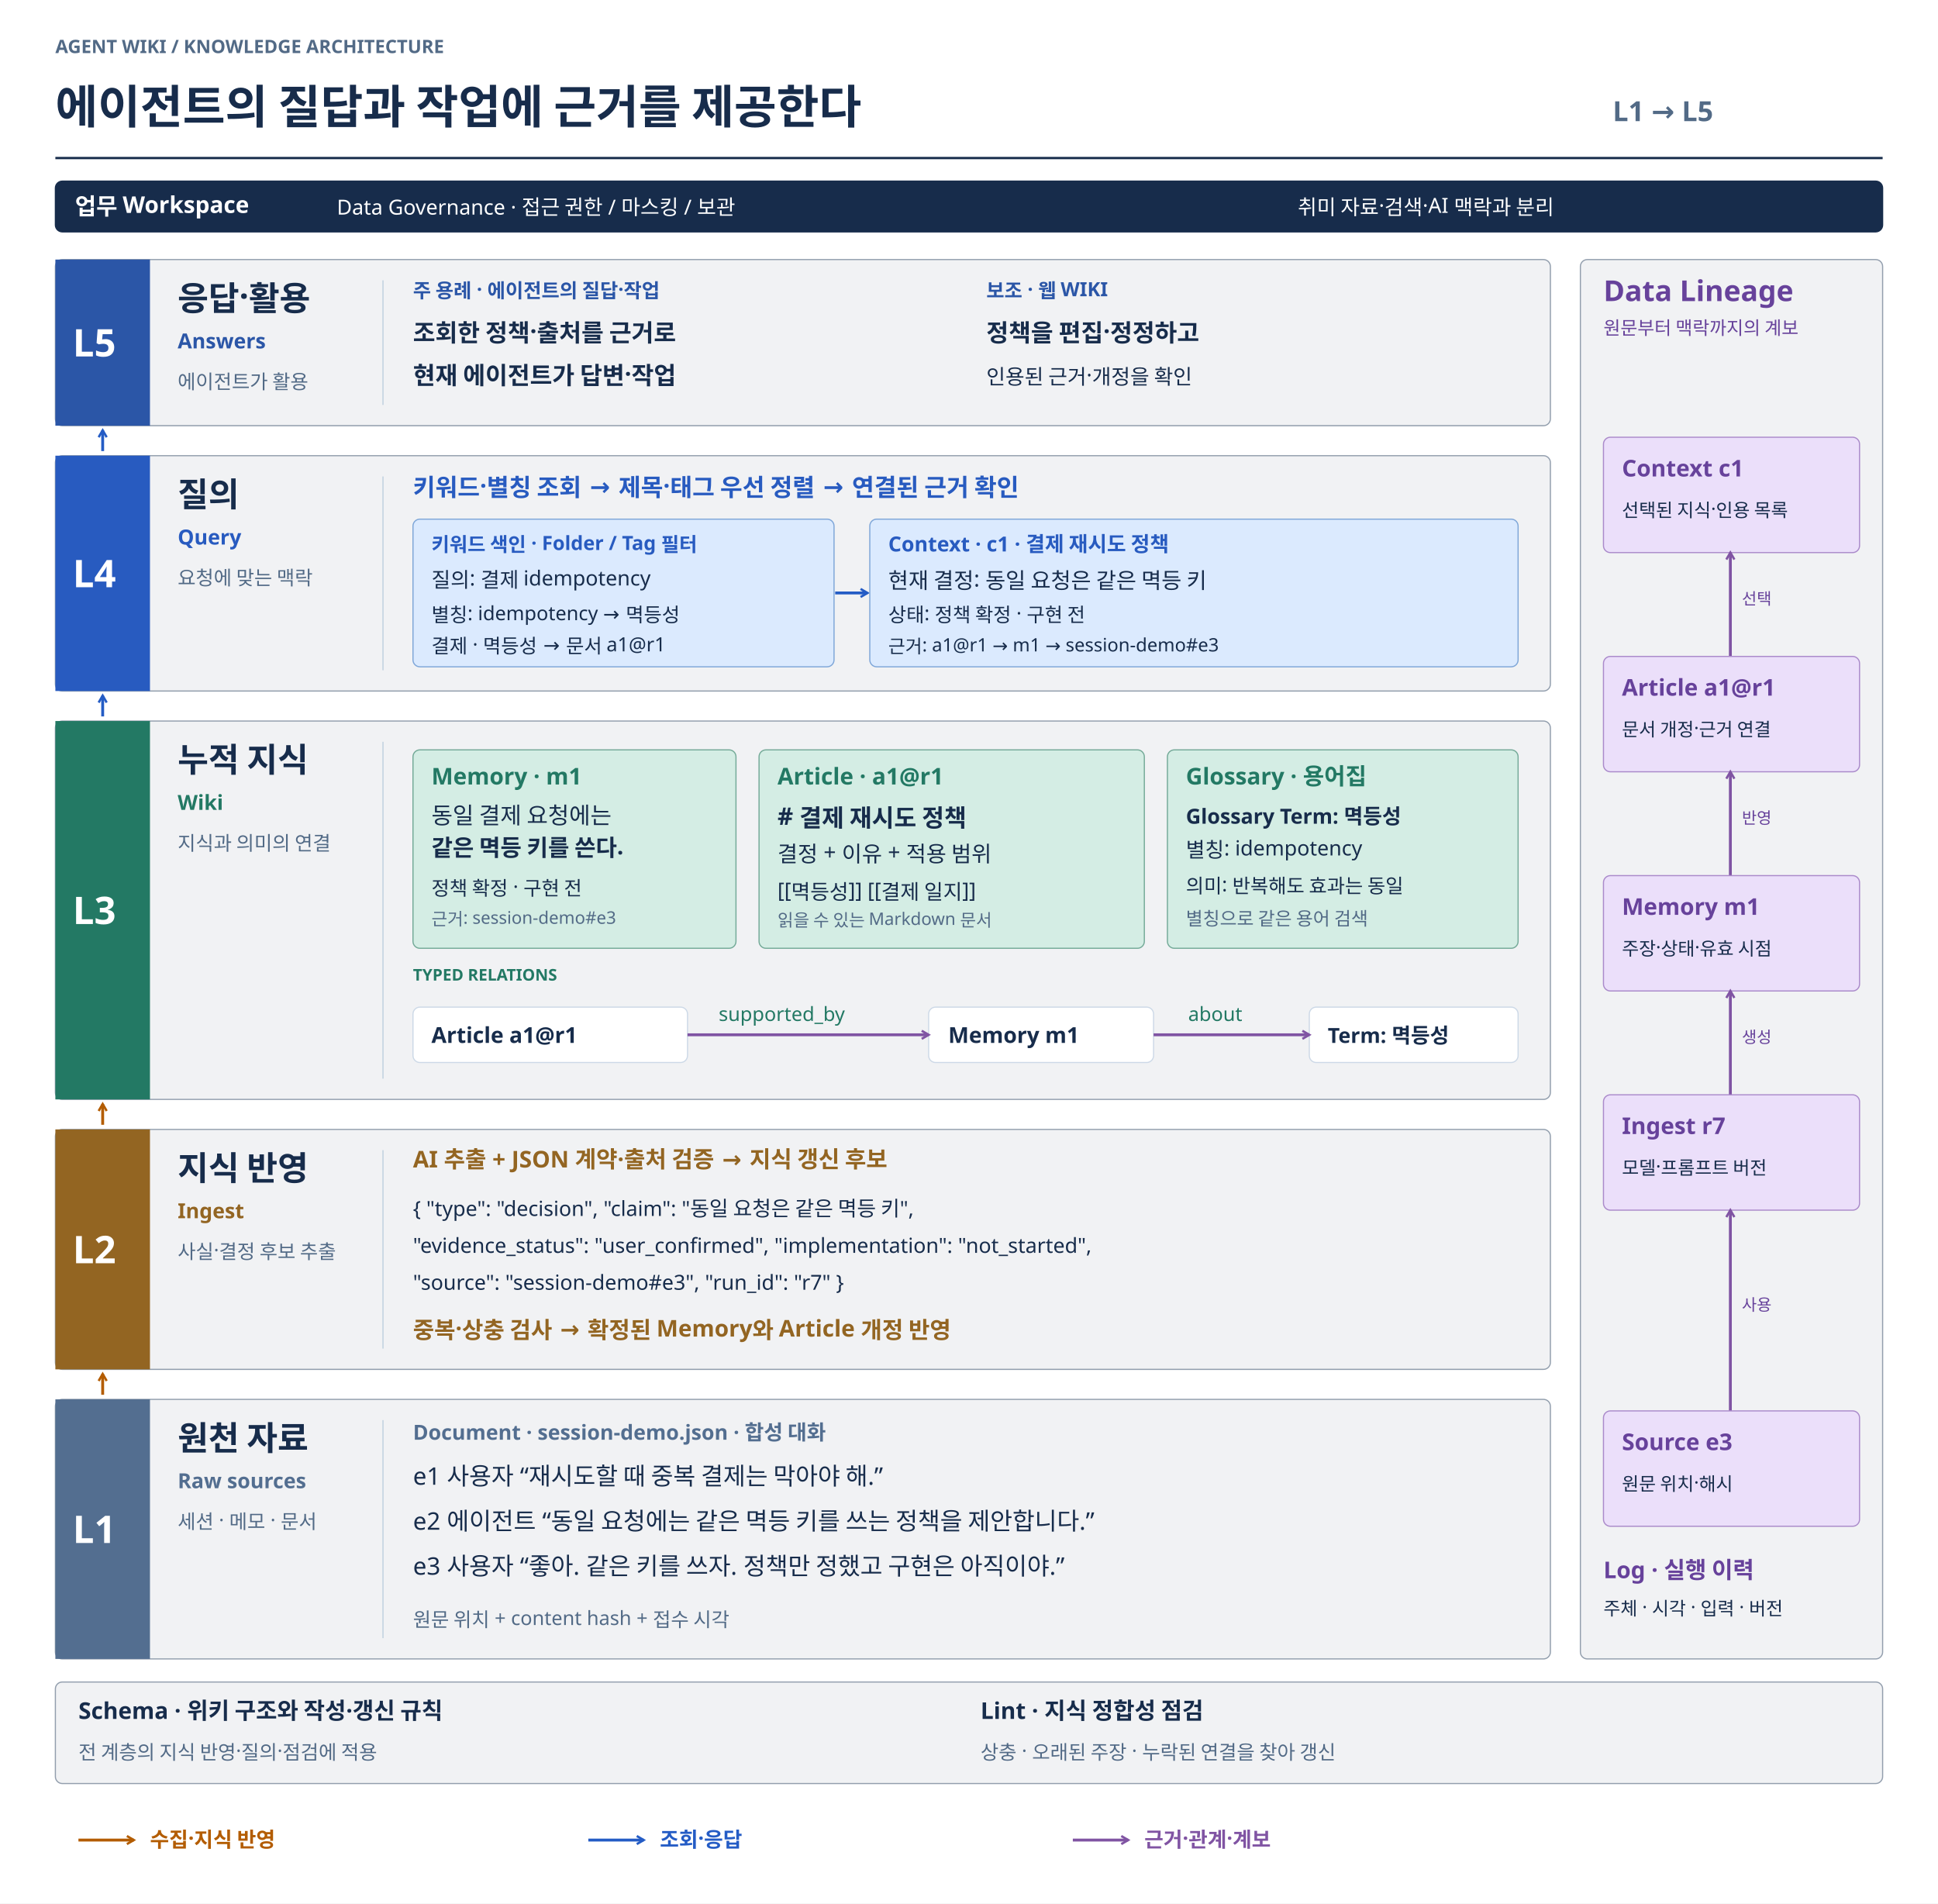
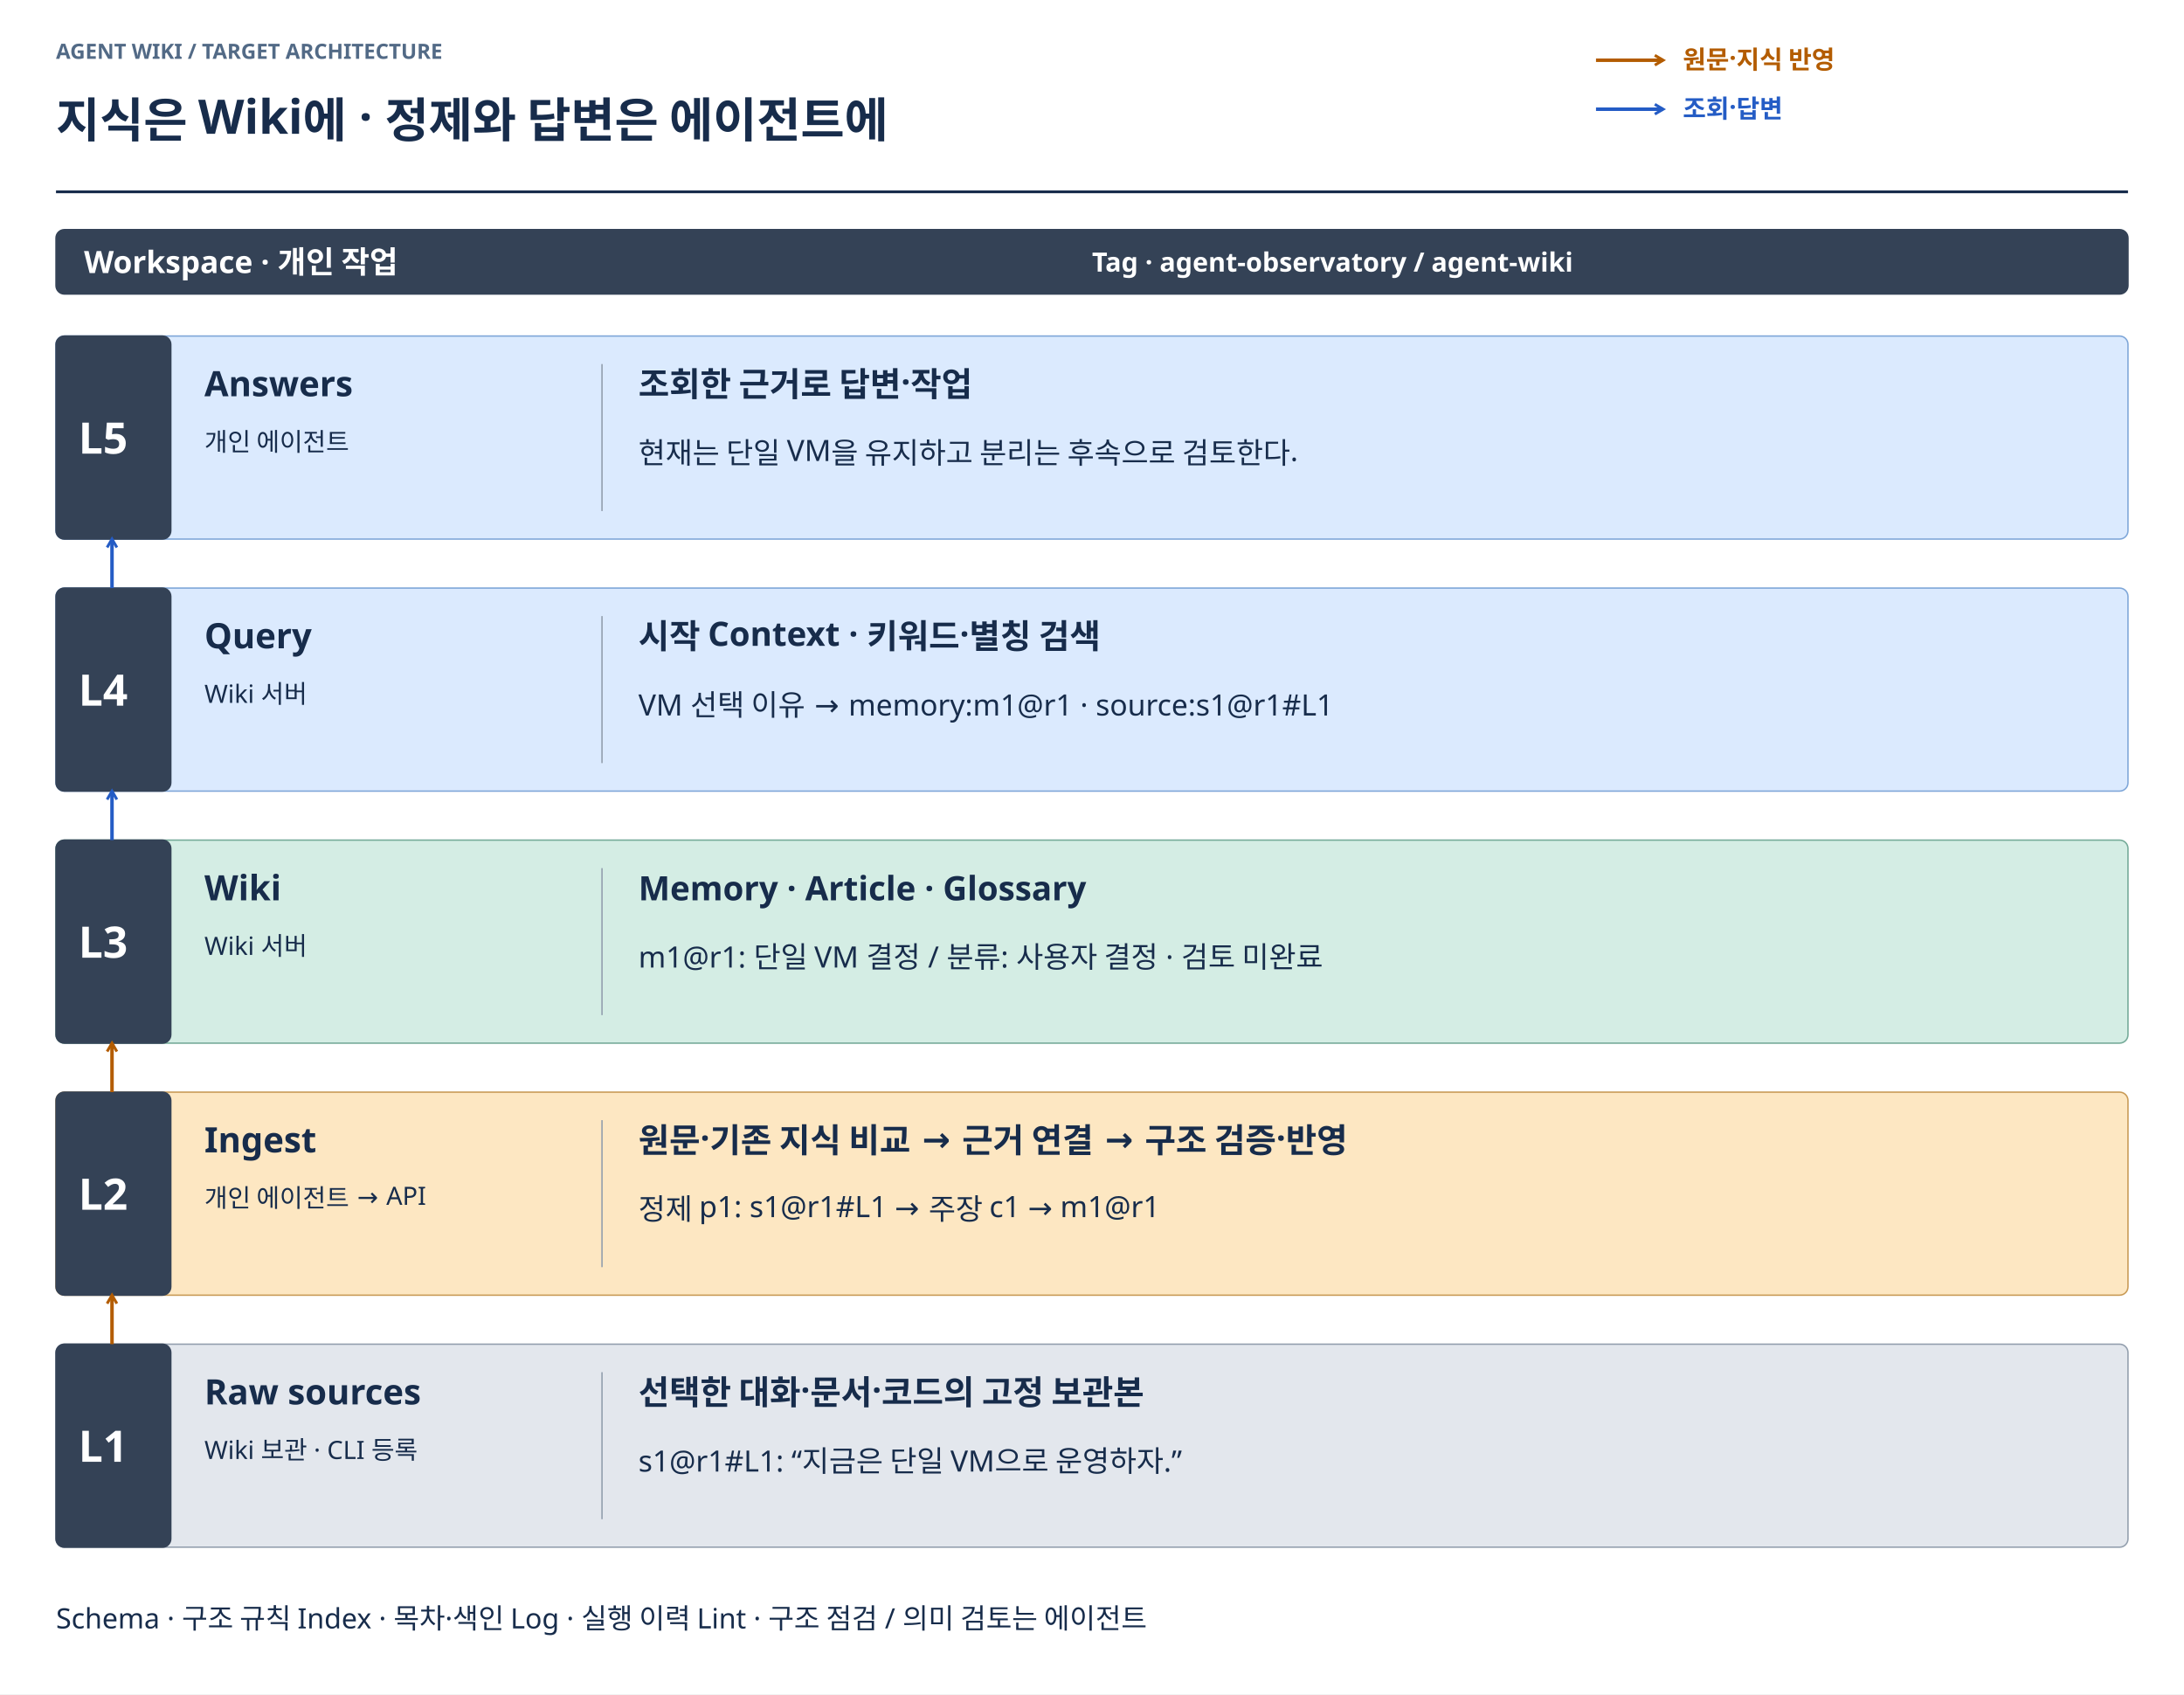
- <svg xmlns="http://www.w3.org/2000/svg" width="1680" height="1650" viewBox="0 0 1680 1650" role="img" aria-labelledby="title desc">
+ <svg xmlns="http://www.w3.org/2000/svg" width="1560" height="1210" viewBox="0 0 1560 1210" role="img" aria-labelledby="title desc">
  <defs>
-     <marker id="arrow" markerWidth="9" markerHeight="9" refX="7" refY="4.5" orient="auto" markerUnits="userSpaceOnUse">
-       <path d="M1 1 L7 4.5 L1 8" fill="none" stroke="#59769B" stroke-width="1.8" />
-     </marker>
    <marker id="arrow-ingest" markerWidth="9" markerHeight="9" refX="7" refY="4.5" orient="auto-start-reverse" markerUnits="userSpaceOnUse">
      <path d="M1 1 L7 4.5 L1 8" fill="none" stroke="#B35C00" stroke-width="2" />
    </marker>
    <marker id="arrow-query" markerWidth="9" markerHeight="9" refX="7" refY="4.5" orient="auto-start-reverse" markerUnits="userSpaceOnUse">
      <path d="M1 1 L7 4.5 L1 8" fill="none" stroke="#245CC5" stroke-width="2" />
    </marker>
    <marker id="arrow-ops" markerWidth="9" markerHeight="9" refX="7" refY="4.5" orient="auto-start-reverse" markerUnits="userSpaceOnUse">
      <path d="M1 1 L7 4.5 L1 8" fill="none" stroke="#68778B" stroke-width="2" />
    </marker>
    <marker id="arrow-relation" markerWidth="9" markerHeight="9" refX="7" refY="4.5" orient="auto-start-reverse" markerUnits="userSpaceOnUse">
      <path d="M1 1 L7 4.5 L1 8" fill="none" stroke="#8054A3" stroke-width="2" />
    </marker>
  </defs>
  <g font-family="Noto Sans KR, sans-serif">
-     <rect width="1680" height="1650" fill="#FFFFFF" />
-     <text x="48" y="46" font-size="16" font-weight="700" fill="#526A86">AGENT WIKI / KNOWLEDGE ARCHITECTURE</text>
-     <text x="48" y="107" font-size="40" font-weight="700" fill="#172C4B">에이전트의 질답과 작업에 근거를 제공한다</text>
-     <text x="1398" y="105" font-size="24" font-weight="700" fill="#526A86">L1 → L5</text>
-     <path d="M48 137 H1632" stroke="#172C4B" stroke-width="2" />
-     <rect x="48" y="157" width="1584" height="44" rx="6" fill="#172C4B" stroke="#172C4B" />
-     <text x="65" y="186" font-size="20" font-weight="700" fill="#FFFFFF">업무 Workspace</text>
-     <text x="292" y="186" font-size="18" font-weight="400" fill="#FFFFFF">Data Governance · 접근 권한 / 마스킹 / 보관</text>
-     <text x="1125" y="186" font-size="18" font-weight="400" fill="#FFFFFF">취미 자료·검색·AI 맥락과 분리</text>
-     <rect x="48" y="225" width="1296" height="144" rx="6" fill="#F1F2F4" stroke="#929EAD" />
-     <rect x="48" y="225" width="82" height="144" fill="#2B56A7" />
-     <text x="63" y="309.0" font-size="33" font-weight="700" fill="#FFFFFF">L5</text>
-     <text x="154" y="269" font-size="29" font-weight="700" fill="#172C4B">응답·활용</text>
-     <text x="154" y="302" font-size="18" font-weight="700" fill="#2B56A7">Answers</text>
-     <text x="154" y="337" font-size="17" font-weight="400" fill="#526A86">에이전트가 활용</text>
-     <path d="M332 243 V351" stroke="#BED0DE" />
-     <rect x="48" y="395" width="1296" height="204" rx="6" fill="#F1F2F4" stroke="#929EAD" />
-     <rect x="48" y="395" width="82" height="204" fill="#285BC0" />
-     <text x="63" y="509.0" font-size="33" font-weight="700" fill="#FFFFFF">L4</text>
-     <text x="154" y="439" font-size="29" font-weight="700" fill="#172C4B">질의</text>
-     <text x="154" y="472" font-size="18" font-weight="700" fill="#285BC0">Query</text>
-     <text x="154" y="507" font-size="17" font-weight="400" fill="#526A86">요청에 맞는 맥락</text>
-     <path d="M332 413 V581" stroke="#BED0DE" />
-     <path d="M89 391 V373" fill="none" stroke="#245CC5" stroke-width="2.5" stroke-linejoin="round" marker-end="url(#arrow-query)" />
-     <rect x="48" y="625" width="1296" height="328" rx="6" fill="#F1F2F4" stroke="#929EAD" />
-     <rect x="48" y="625" width="82" height="328" fill="#237964" />
-     <text x="63" y="801.0" font-size="33" font-weight="700" fill="#FFFFFF">L3</text>
-     <text x="154" y="669" font-size="29" font-weight="700" fill="#172C4B">누적 지식</text>
-     <text x="154" y="702" font-size="18" font-weight="700" fill="#237964">Wiki</text>
-     <text x="154" y="737" font-size="17" font-weight="400" fill="#526A86">지식과 의미의 연결</text>
-     <path d="M332 643 V935" stroke="#BED0DE" />
-     <path d="M89 621 V603" fill="none" stroke="#245CC5" stroke-width="2.5" stroke-linejoin="round" marker-end="url(#arrow-query)" />
-     <rect x="48" y="979" width="1296" height="208" rx="6" fill="#F1F2F4" stroke="#929EAD" />
-     <rect x="48" y="979" width="82" height="208" fill="#936522" />
-     <text x="63" y="1095.0" font-size="33" font-weight="700" fill="#FFFFFF">L2</text>
-     <text x="154" y="1023" font-size="29" font-weight="700" fill="#172C4B">지식 반영</text>
-     <text x="154" y="1056" font-size="18" font-weight="700" fill="#936522">Ingest</text>
-     <text x="154" y="1091" font-size="17" font-weight="400" fill="#526A86">사실·결정 후보 추출</text>
-     <path d="M332 997 V1169" stroke="#BED0DE" />
-     <path d="M89 975 V957" fill="none" stroke="#B35C00" stroke-width="2.5" stroke-linejoin="round" marker-end="url(#arrow-ingest)" />
-     <rect x="48" y="1213" width="1296" height="225" rx="6" fill="#F1F2F4" stroke="#929EAD" />
-     <rect x="48" y="1213" width="82" height="225" fill="#536E90" />
-     <text x="63" y="1337.5" font-size="33" font-weight="700" fill="#FFFFFF">L1</text>
-     <text x="154" y="1257" font-size="29" font-weight="700" fill="#172C4B">원천 자료</text>
-     <text x="154" y="1290" font-size="18" font-weight="700" fill="#536E90">Raw sources</text>
-     <text x="154" y="1325" font-size="17" font-weight="400" fill="#526A86">세션 · 메모 · 문서</text>
-     <path d="M332 1231 V1420" stroke="#BED0DE" />
-     <path d="M89 1209 V1191" fill="none" stroke="#B35C00" stroke-width="2.5" stroke-linejoin="round" marker-end="url(#arrow-ingest)" />
-     <text x="358" y="258" font-size="17" font-weight="700" fill="#2B56A7">주 용례 · 에이전트의 질답·작업</text>
-     <text x="358" y="296" font-size="21" font-weight="700" fill="#172C4B">조회한 정책·출처를 근거로</text>
-     <text x="358" y="333" font-size="21" font-weight="700" fill="#172C4B">현재 에이전트가 답변·작업</text>
-     <text x="855" y="258" font-size="17" font-weight="700" fill="#2B56A7">보조 · 웹 WIKI</text>
-     <text x="855" y="296" font-size="21" font-weight="700" fill="#172C4B">정책을 편집·정정하고</text>
-     <text x="855" y="333" font-size="18" font-weight="400" fill="#172C4B">인용된 근거·개정을 확인</text>
-     <text x="358" y="430" font-size="21" font-weight="700" fill="#285BC0">키워드·별칭 조회 → 제목·태그 우선 정렬 → 연결된 근거 확인</text>
-     <rect x="358" y="450" width="365" height="128" rx="6" fill="#DBEAFE" stroke="#7EA6D8" />
-     <text x="374" y="478" font-size="17" font-weight="700" fill="#285BC0">키워드 색인 · Folder / Tag 필터</text>
-     <text x="374" y="509" font-size="18" font-weight="400" fill="#172C4B">질의: 결제 idempotency</text>
-     <text x="374" y="539" font-size="17" font-weight="400" fill="#172C4B">별칭: idempotency → 멱등성</text>
-     <text x="374" y="566" font-size="17" font-weight="400" fill="#172C4B">결제 · 멱등성 → 문서 a1@r1</text>
-     <path d="M724 514 H752" fill="none" stroke="#245CC5" stroke-width="2.5" stroke-linejoin="round" marker-end="url(#arrow-query)" />
-     <rect x="754" y="450" width="562" height="128" rx="6" fill="#DBEAFE" stroke="#7EA6D8" />
-     <text x="770" y="478" font-size="18" font-weight="700" fill="#285BC0">Context · c1 · 결제 재시도 정책</text>
-     <text x="770" y="510" font-size="19" font-weight="400" fill="#172C4B">현재 결정: 동일 요청은 같은 멱등 키</text>
-     <text x="770" y="539" font-size="17" font-weight="400" fill="#172C4B">상태: 정책 확정 · 구현 전</text>
-     <text x="770" y="566" font-size="16" font-weight="400" fill="#172C4B">근거: a1@r1 → m1 → session-demo#e3</text>
-     <rect x="358" y="650" width="280" height="172" rx="6" fill="#D4EDE4" stroke="#74AA98" />
-     <text x="374" y="680" font-size="20" font-weight="700" fill="#237964">Memory · m1</text>
-     <rect x="658" y="650" width="334" height="172" rx="6" fill="#D4EDE4" stroke="#74AA98" />
-     <text x="674" y="680" font-size="20" font-weight="700" fill="#237964">Article · a1@r1</text>
-     <rect x="1012" y="650" width="304" height="172" rx="6" fill="#D4EDE4" stroke="#74AA98" />
-     <text x="1028" y="680" font-size="20" font-weight="700" fill="#237964">Glossary · 용어집</text>
-     <text x="374" y="714" font-size="20" font-weight="400" fill="#172C4B">동일 결제 요청에는</text>
-     <text x="374" y="742" font-size="20" font-weight="700" fill="#172C4B">같은 멱등 키를 쓴다.</text>
-     <text x="374" y="776" font-size="17" font-weight="400" fill="#172C4B">정책 확정 · 구현 전</text>
-     <text x="374" y="802" font-size="15" font-weight="400" fill="#526A86">근거: session-demo#e3</text>
-     <text x="674" y="715" font-size="21" font-weight="700" fill="#172C4B"># 결제 재시도 정책</text>
-     <text x="674" y="747" font-size="19" font-weight="400" fill="#172C4B">결정 + 이유 + 적용 범위</text>
-     <text x="674" y="778" font-size="18" font-weight="400" fill="#172C4B">[[멱등성]]  [[결제 일지]]</text>
-     <text x="674" y="803" font-size="15" font-weight="400" fill="#526A86">읽을 수 있는 Markdown 문서</text>
-     <text x="1028" y="714" font-size="18" font-weight="700" fill="#172C4B">Glossary Term: 멱등성</text>
-     <text x="1028" y="743" font-size="18" font-weight="400" fill="#172C4B">별칭: idempotency</text>
-     <text x="1028" y="774" font-size="17" font-weight="400" fill="#172C4B">의미: 반복해도 효과는 동일</text>
-     <text x="1028" y="802" font-size="16" font-weight="400" fill="#526A86">별칭으로 같은 용어 검색</text>
-     <text x="358" y="850" font-size="14" font-weight="700" fill="#237964">TYPED RELATIONS</text>
-     <rect x="358" y="873" width="238" height="48" rx="6" fill="#FFFFFF" stroke="#CDD9E7" />
-     <text x="374" y="904" font-size="19" font-weight="700" fill="#172C4B">Article a1@r1</text>
-     <rect x="805" y="873" width="195" height="48" rx="6" fill="#FFFFFF" stroke="#CDD9E7" />
-     <text x="822" y="904" font-size="19" font-weight="700" fill="#172C4B">Memory m1</text>
-     <path d="M596 897 H805" fill="none" stroke="#8054A3" stroke-width="2.5" stroke-linejoin="round" marker-end="url(#arrow-relation)" />
-     <text x="623" y="885" font-size="17" font-weight="400" fill="#237964">supported_by</text>
-     <rect x="1135" y="873" width="181" height="48" rx="6" fill="#FFFFFF" stroke="#CDD9E7" />
-     <text x="1151" y="904" font-size="18" font-weight="700" fill="#172C4B">Term: 멱등성</text>
-     <path d="M1000 897 H1135" fill="none" stroke="#8054A3" stroke-width="2.5" stroke-linejoin="round" marker-end="url(#arrow-relation)" />
-     <text x="1030" y="885" font-size="17" font-weight="400" fill="#237964">about</text>
-     <text x="358" y="1012" font-size="20" font-weight="700" fill="#936522">AI 추출 + JSON 계약·출처 검증 → 지식 갱신 후보</text>
-     <text x="358" y="1054" font-size="18" font-weight="400" fill="#172C4B">{ "type": "decision", "claim": "동일 요청은 같은 멱등 키",</text>
-     <text x="358" y="1086" font-size="18" font-weight="400" fill="#172C4B">  "evidence_status": "user_confirmed", "implementation": "not_started",</text>
-     <text x="358" y="1118" font-size="18" font-weight="400" fill="#172C4B">  "source": "session-demo#e3", "run_id": "r7" }</text>
-     <text x="358" y="1160" font-size="20" font-weight="700" fill="#936522">중복·상충 검사 → 확정된 Memory와 Article 개정 반영</text>
-     <text x="358" y="1248" font-size="18" font-weight="700" fill="#536E90">Document · session-demo.json · 합성 대화</text>
-     <text x="358" y="1287" font-size="21" font-weight="400" fill="#172C4B">e1 사용자  “재시도할 때 중복 결제는 막아야 해.”</text>
-     <text x="358" y="1326" font-size="21" font-weight="400" fill="#172C4B">e2 에이전트  “동일 요청에는 같은 멱등 키를 쓰는 정책을 제안합니다.”</text>
-     <text x="358" y="1365" font-size="21" font-weight="400" fill="#172C4B">e3 사용자  “좋아. 같은 키를 쓰자. 정책만 정했고 구현은 아직이야.”</text>
-     <text x="358" y="1410" font-size="17" font-weight="400" fill="#526A86">원문 위치 + content hash + 접수 시각</text>
-     <rect x="1370" y="225" width="262" height="1213" rx="6" fill="#F1F2F4" stroke="#929EAD" />
-     <text x="1390" y="261" font-size="25" font-weight="700" fill="#67429B">Data Lineage</text>
-     <text x="1390" y="290" font-size="16" font-weight="400" fill="#67429B">원문부터 맥락까지의 계보</text>
-     <rect x="1390" y="379" width="222" height="100" rx="6" fill="#EBDFFA" stroke="#AA8ACA" />
-     <text x="1406" y="413" font-size="20" font-weight="700" fill="#67429B">Context c1</text>
-     <text x="1406" y="448" font-size="16" font-weight="400" fill="#172C4B">선택된 지식·인용 목록</text>
-     <path d="M1500 569 V479" fill="none" stroke="#8054A3" stroke-width="2.5" stroke-linejoin="round" marker-end="url(#arrow-relation)" />
-     <text x="1510" y="524.0" font-size="14" font-weight="400" fill="#67429B">선택</text>
-     <rect x="1390" y="569" width="222" height="100" rx="6" fill="#EBDFFA" stroke="#AA8ACA" />
-     <text x="1406" y="603" font-size="20" font-weight="700" fill="#67429B">Article a1@r1</text>
-     <text x="1406" y="638" font-size="16" font-weight="400" fill="#172C4B">문서 개정·근거 연결</text>
-     <path d="M1500 759 V669" fill="none" stroke="#8054A3" stroke-width="2.5" stroke-linejoin="round" marker-end="url(#arrow-relation)" />
-     <text x="1510" y="714.0" font-size="14" font-weight="400" fill="#67429B">반영</text>
-     <rect x="1390" y="759" width="222" height="100" rx="6" fill="#EBDFFA" stroke="#AA8ACA" />
-     <text x="1406" y="793" font-size="20" font-weight="700" fill="#67429B">Memory m1</text>
-     <text x="1406" y="828" font-size="16" font-weight="400" fill="#172C4B">주장·상태·유효 시점</text>
-     <path d="M1500 949 V859" fill="none" stroke="#8054A3" stroke-width="2.5" stroke-linejoin="round" marker-end="url(#arrow-relation)" />
-     <text x="1510" y="904.0" font-size="14" font-weight="400" fill="#67429B">생성</text>
-     <rect x="1390" y="949" width="222" height="100" rx="6" fill="#EBDFFA" stroke="#AA8ACA" />
-     <text x="1406" y="983" font-size="20" font-weight="700" fill="#67429B">Ingest r7</text>
-     <text x="1406" y="1018" font-size="16" font-weight="400" fill="#172C4B">모델·프롬프트 버전</text>
-     <path d="M1500 1223 V1049" fill="none" stroke="#8054A3" stroke-width="2.5" stroke-linejoin="round" marker-end="url(#arrow-relation)" />
-     <text x="1510" y="1136.0" font-size="14" font-weight="400" fill="#67429B">사용</text>
-     <rect x="1390" y="1223" width="222" height="100" rx="6" fill="#EBDFFA" stroke="#AA8ACA" />
-     <text x="1406" y="1257" font-size="20" font-weight="700" fill="#67429B">Source e3</text>
-     <text x="1406" y="1292" font-size="16" font-weight="400" fill="#172C4B">원문 위치·해시</text>
-     <text x="1390" y="1368" font-size="20" font-weight="700" fill="#67429B">Log · 실행 이력</text>
-     <text x="1390" y="1400" font-size="16" font-weight="400" fill="#172C4B">주체 · 시각 · 입력 · 버전</text>
-     <rect x="48" y="1458" width="1584" height="88" rx="6" fill="#F1F2F4" stroke="#929EAD" />
-     <text x="68" y="1490" font-size="20" font-weight="700" fill="#172C4B">Schema · 위키 구조와 작성·갱신 규칙</text>
-     <text x="68" y="1525" font-size="17" font-weight="400" fill="#526A86">전 계층의 지식 반영·질의·점검에 적용</text>
-     <text x="850" y="1490" font-size="20" font-weight="700" fill="#172C4B">Lint · 지식 정합성 점검</text>
-     <text x="850" y="1525" font-size="17" font-weight="400" fill="#526A86">상충 · 오래된 주장 · 누락된 연결을 찾아 갱신</text>
-     <path d="M68 1595 H116" fill="none" stroke="#B35C00" stroke-width="2.5" stroke-linejoin="round" marker-end="url(#arrow-ingest)" />
-     <text x="130" y="1601" font-size="18" font-weight="700" fill="#B35C00">수집·지식 반영</text>
-     <path d="M510 1595 H558" fill="none" stroke="#245CC5" stroke-width="2.5" stroke-linejoin="round" marker-end="url(#arrow-query)" />
-     <text x="572" y="1601" font-size="18" font-weight="700" fill="#245CC5">조회·응답</text>
-     <path d="M930 1595 H978" fill="none" stroke="#8054A3" stroke-width="2.5" stroke-linejoin="round" marker-end="url(#arrow-relation)" />
-     <text x="992" y="1601" font-size="18" font-weight="700" fill="#8054A3">근거·관계·계보</text>
+     <rect width="1560" height="1210" fill="#FFFFFF" />
+     <text x="40" y="42" font-size="15" font-weight="700" fill="#526A86">AGENT WIKI / TARGET ARCHITECTURE</text>
+     <text x="40" y="98" font-size="34" font-weight="700" fill="#172C4B">지식은 Wiki에 · 정제와 답변은 에이전트에</text>
+     <path d="M40 137 H1520" stroke="#172C4B" stroke-width="2" />
+     <path d="M1140 43 H1188" fill="none" stroke="#B35C00" stroke-width="2.5" stroke-linejoin="round" marker-end="url(#arrow-ingest)" />
+     <text x="1202" y="49" font-size="18" font-weight="700" fill="#B35C00">원문·지식 반영</text>
+     <path d="M1140 78 H1188" fill="none" stroke="#245CC5" stroke-width="2.5" stroke-linejoin="round" marker-end="url(#arrow-query)" />
+     <text x="1202" y="84" font-size="18" font-weight="700" fill="#245CC5">조회·답변</text>
+     <rect x="40" y="164" width="1480" height="46" rx="6" fill="#344256" stroke="#344256" />
+     <text x="60" y="195" font-size="22" font-weight="700" fill="#FFFFFF">Workspace · 개인 작업</text>
+     <text x="780" y="194" font-size="19" font-weight="700" fill="#FFFFFF">Tag · agent-observatory / agent-wiki</text>
+     <rect x="40" y="240" width="1480" height="145" rx="6" fill="#DBEAFE" stroke="#7EA6D8" />
+     <rect x="40" y="240" width="82" height="145" rx="6" fill="#344256" stroke="#344256" />
+     <text x="56" y="324" font-size="31" font-weight="700" fill="#FFFFFF">L5</text>
+     <text x="146" y="283" font-size="25" font-weight="700" fill="#172C4B">Answers</text>
+     <text x="146" y="322" font-size="18" font-weight="400" fill="#172C4B">개인 에이전트</text>
+     <path d="M430 260 V365" stroke="#929EAD" />
+     <text x="456" y="283" font-size="24" font-weight="700" fill="#172C4B">조회한 근거로 답변·작업</text>
+     <text x="456" y="331" font-size="21" font-weight="400" fill="#172C4B">현재는 단일 VM을 유지하고 분리는 후속으로 검토한다.</text>
+     <rect x="40" y="420" width="1480" height="145" rx="6" fill="#DBEAFE" stroke="#7EA6D8" />
+     <rect x="40" y="420" width="82" height="145" rx="6" fill="#344256" stroke="#344256" />
+     <text x="56" y="504" font-size="31" font-weight="700" fill="#FFFFFF">L4</text>
+     <text x="146" y="463" font-size="25" font-weight="700" fill="#172C4B">Query</text>
+     <text x="146" y="502" font-size="18" font-weight="400" fill="#172C4B">Wiki 서버</text>
+     <path d="M430 440 V545" stroke="#929EAD" />
+     <text x="456" y="463" font-size="24" font-weight="700" fill="#172C4B">시작 Context · 키워드·별칭 검색</text>
+     <text x="456" y="511" font-size="21" font-weight="400" fill="#172C4B">VM 선택 이유 → memory:m1@r1 · source:s1@r1#L1</text>
+     <path d="M80 420 V385" fill="none" stroke="#245CC5" stroke-width="2.5" stroke-linejoin="round" marker-end="url(#arrow-query)" />
+     <rect x="40" y="600" width="1480" height="145" rx="6" fill="#D4EDE4" stroke="#74AA98" />
+     <rect x="40" y="600" width="82" height="145" rx="6" fill="#344256" stroke="#344256" />
+     <text x="56" y="684" font-size="31" font-weight="700" fill="#FFFFFF">L3</text>
+     <text x="146" y="643" font-size="25" font-weight="700" fill="#172C4B">Wiki</text>
+     <text x="146" y="682" font-size="18" font-weight="400" fill="#172C4B">Wiki 서버</text>
+     <path d="M430 620 V725" stroke="#929EAD" />
+     <text x="456" y="643" font-size="24" font-weight="700" fill="#172C4B">Memory · Article · Glossary</text>
+     <text x="456" y="691" font-size="21" font-weight="400" fill="#172C4B">m1@r1: 단일 VM 결정 / 분류: 사용자 결정 · 검토 미완료</text>
+     <path d="M80 600 V565" fill="none" stroke="#245CC5" stroke-width="2.5" stroke-linejoin="round" marker-end="url(#arrow-query)" />
+     <rect x="40" y="780" width="1480" height="145" rx="6" fill="#FDE7C2" stroke="#C89A55" />
+     <rect x="40" y="780" width="82" height="145" rx="6" fill="#344256" stroke="#344256" />
+     <text x="56" y="864" font-size="31" font-weight="700" fill="#FFFFFF">L2</text>
+     <text x="146" y="823" font-size="25" font-weight="700" fill="#172C4B">Ingest</text>
+     <text x="146" y="862" font-size="18" font-weight="400" fill="#172C4B">개인 에이전트 → API</text>
+     <path d="M430 800 V905" stroke="#929EAD" />
+     <text x="456" y="823" font-size="24" font-weight="700" fill="#172C4B">원문·기존 지식 비교 → 근거 연결 → 구조 검증·반영</text>
+     <text x="456" y="871" font-size="21" font-weight="400" fill="#172C4B">정제 p1: s1@r1#L1 → 주장 c1 → m1@r1</text>
+     <path d="M80 780 V745" fill="none" stroke="#B35C00" stroke-width="2.5" stroke-linejoin="round" marker-end="url(#arrow-ingest)" />
+     <rect x="40" y="960" width="1480" height="145" rx="6" fill="#E3E7ED" stroke="#929EAD" />
+     <rect x="40" y="960" width="82" height="145" rx="6" fill="#344256" stroke="#344256" />
+     <text x="56" y="1044" font-size="31" font-weight="700" fill="#FFFFFF">L1</text>
+     <text x="146" y="1003" font-size="25" font-weight="700" fill="#172C4B">Raw sources</text>
+     <text x="146" y="1042" font-size="18" font-weight="400" fill="#172C4B">Wiki 보관 · CLI 등록</text>
+     <path d="M430 980 V1085" stroke="#929EAD" />
+     <text x="456" y="1003" font-size="24" font-weight="700" fill="#172C4B">선택한 대화·문서·코드의 고정 보관본</text>
+     <text x="456" y="1051" font-size="21" font-weight="400" fill="#172C4B">s1@r1#L1: “지금은 단일 VM으로 운영하자.”</text>
+     <path d="M80 960 V925" fill="none" stroke="#B35C00" stroke-width="2.5" stroke-linejoin="round" marker-end="url(#arrow-ingest)" />
+     <text x="40" y="1163" font-size="20" font-weight="400" fill="#172C4B">Schema · 구조 규칙     Index · 목차·색인     Log · 실행 이력     Lint · 구조 점검 / 의미 검토는 에이전트</text>
  </g>
</svg>
